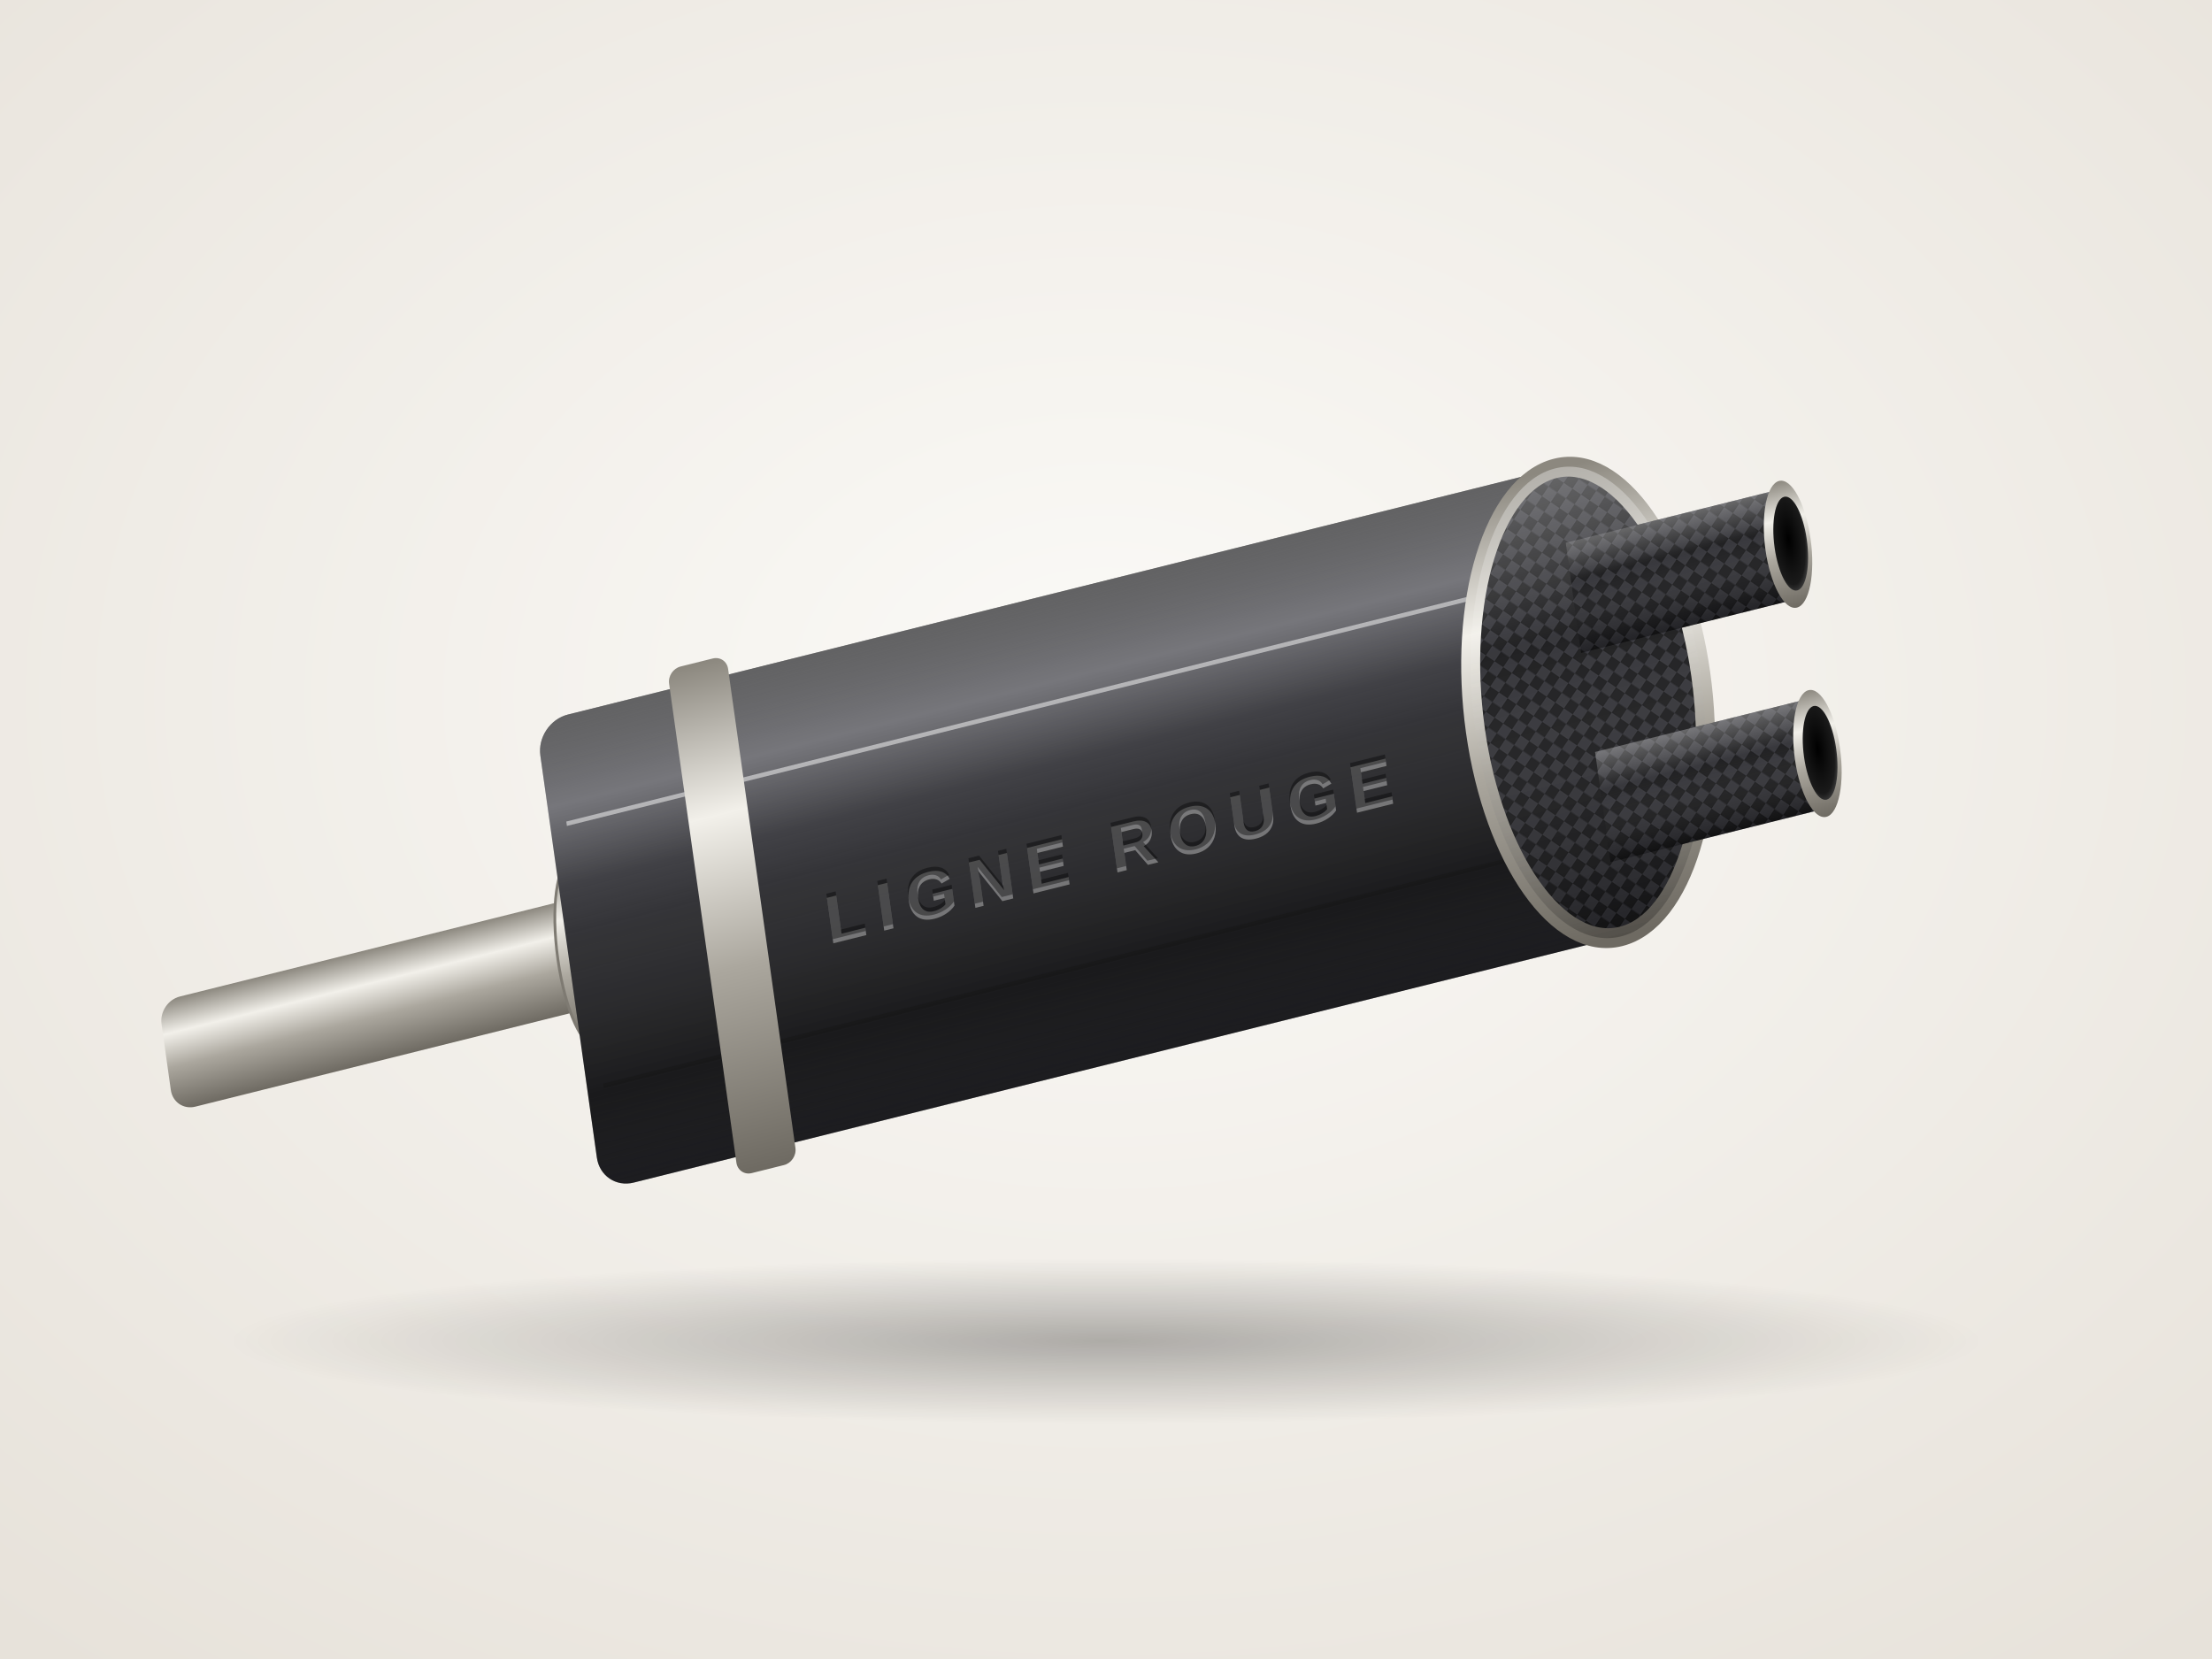
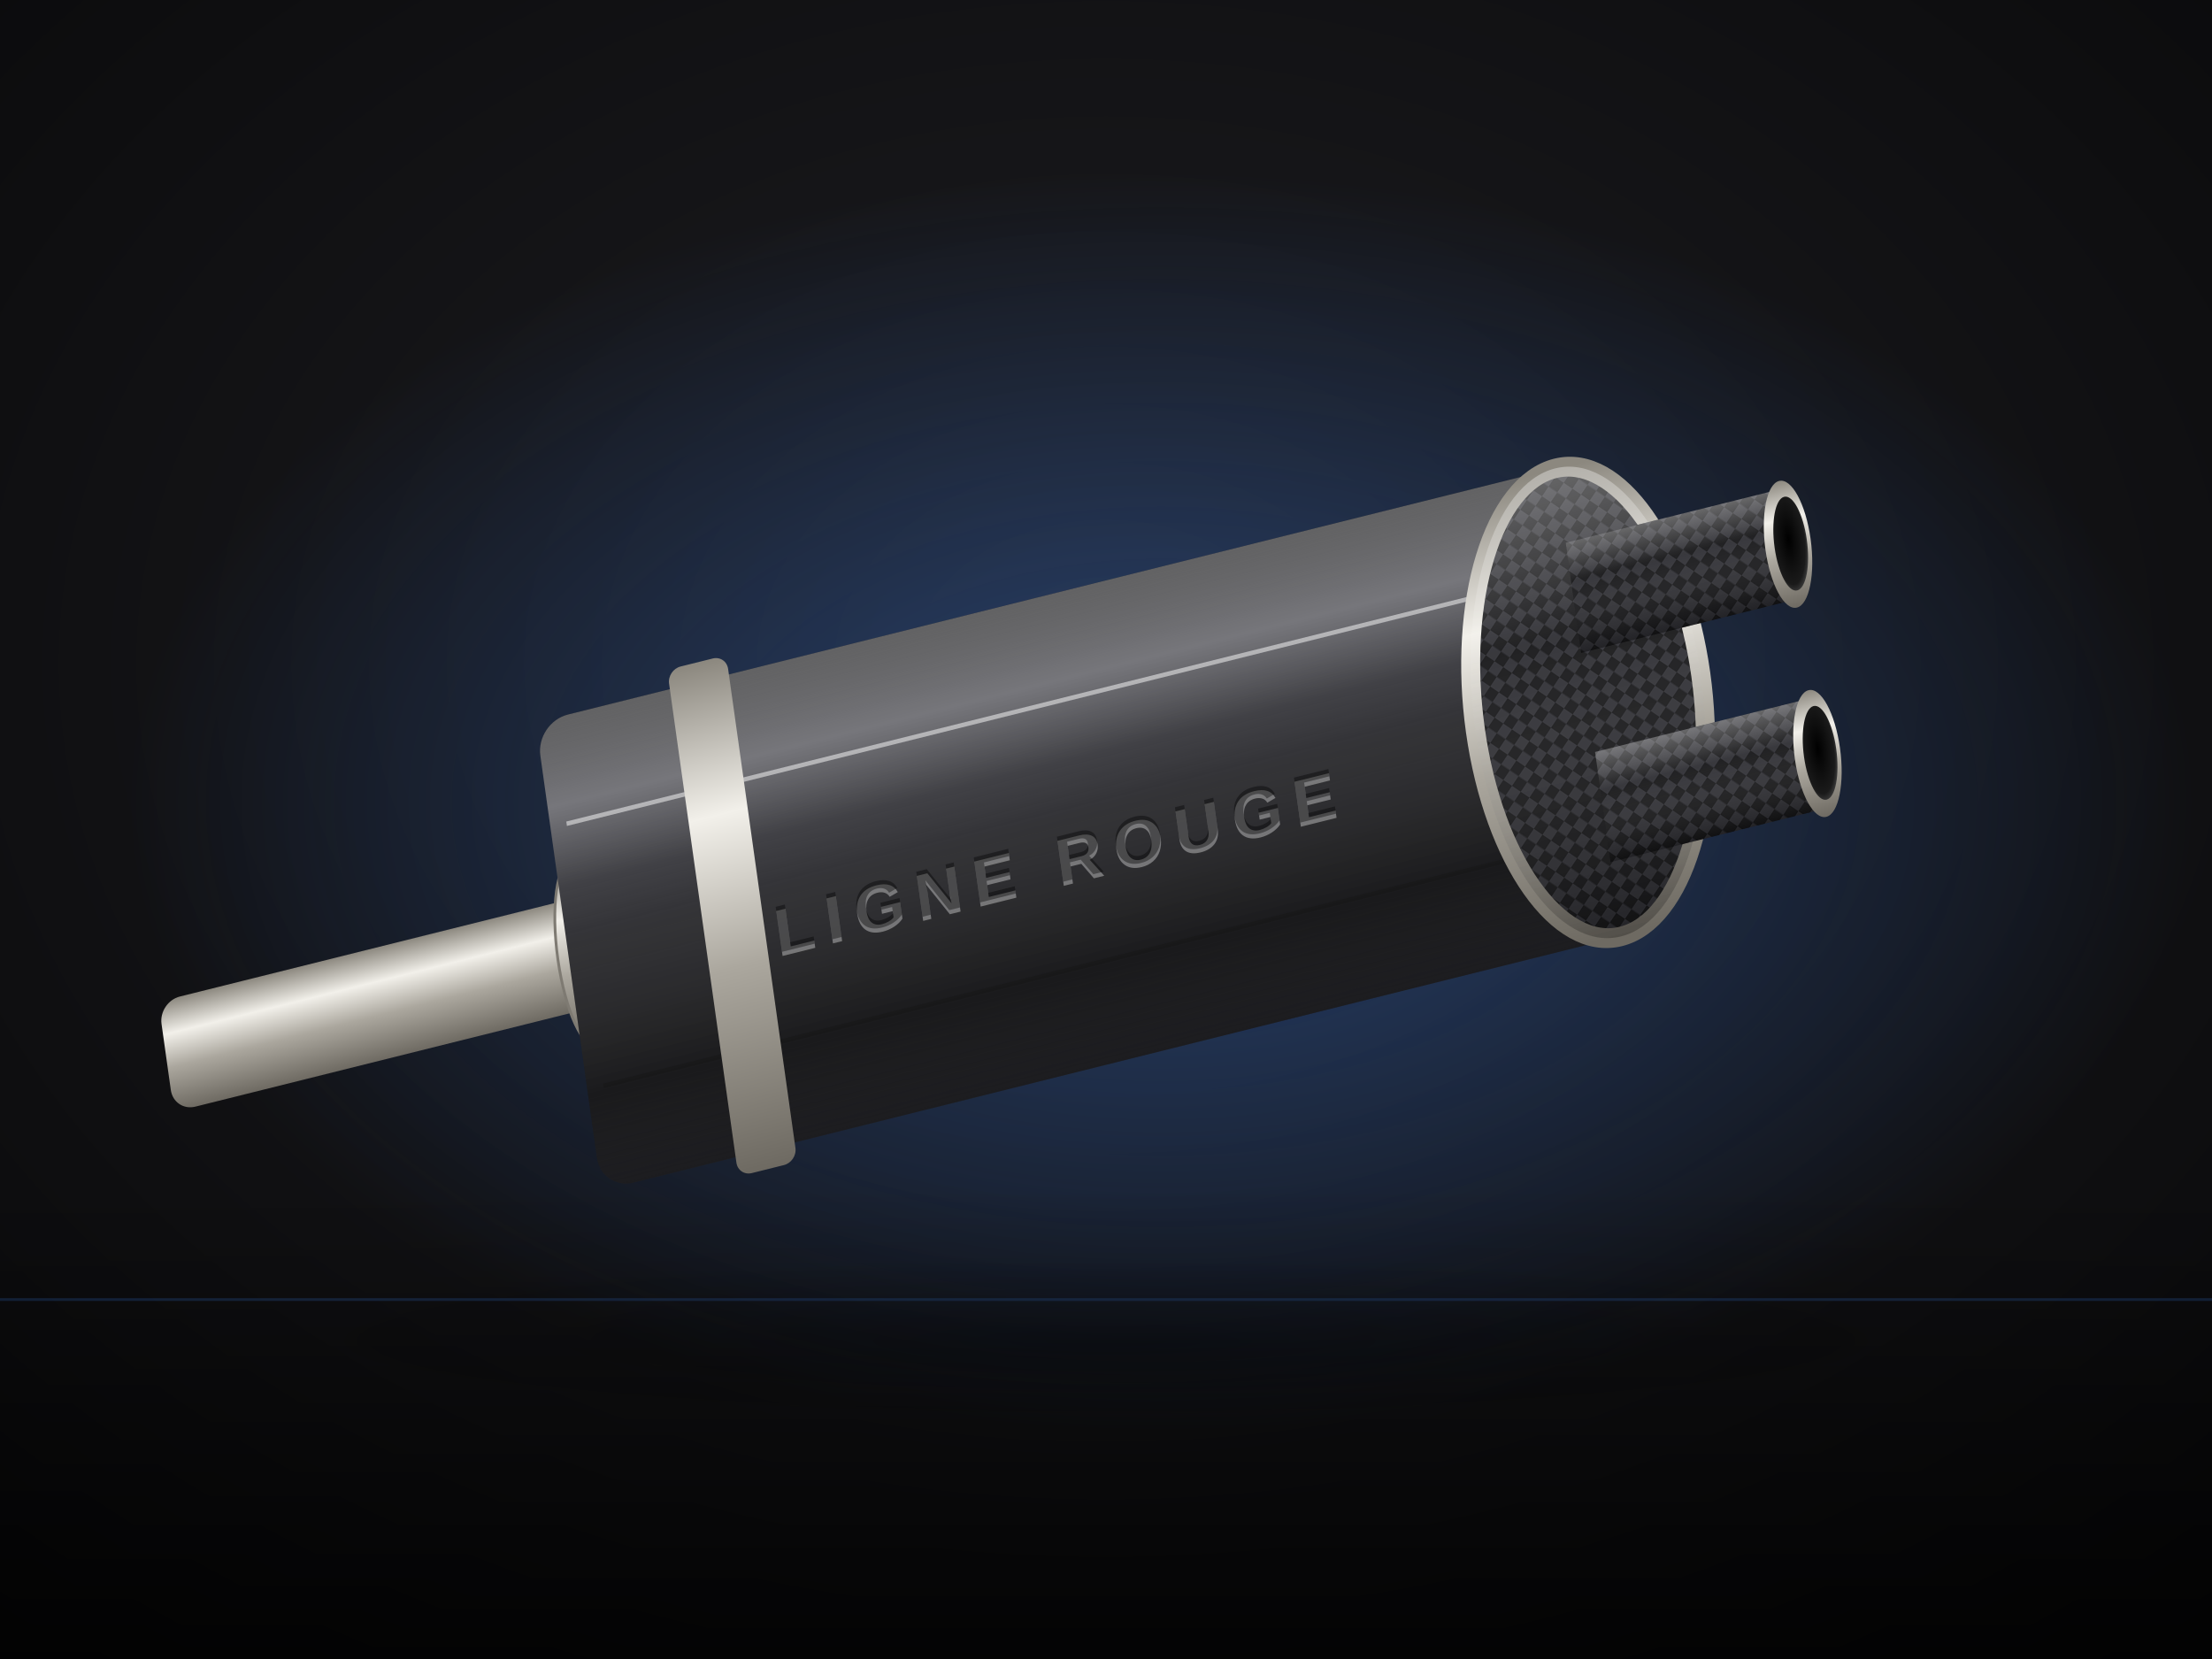
<svg xmlns="http://www.w3.org/2000/svg" viewBox="0 0 800 600" width="800" height="600">
  <defs>
-     <radialGradient id="bg" cx="50%" cy="42%" r="75%">
-       <stop offset="0" stop-color="#FBFAF7" />
-       <stop offset="1" stop-color="#E7E2DA" />
+     <radialGradient id="bg" cx="50%" cy="40%" r="80%">
+       <stop offset="0" stop-color="#1E1E22" />
+       <stop offset="1" stop-color="#070708" />
    </radialGradient>
+     <radialGradient id="glow" cx="50%" cy="50%" r="50%">
+       <stop offset="0" stop-color="#3B82F6" stop-opacity="0.38" />
+       <stop offset="1" stop-color="#3B82F6" stop-opacity="0" />
+     </radialGradient>
+     <linearGradient id="floor" x1="0" y1="0" x2="0" y2="1">
+       <stop offset="0" stop-color="#000" stop-opacity="0" />
+       <stop offset="1" stop-color="#000" stop-opacity="0.7" />
+     </linearGradient>
    <linearGradient id="metal" x1="0" y1="0" x2="0" y2="1">
      <stop offset="0" stop-color="#0E0E10" />
      <stop offset="0.18" stop-color="#55555B" />
      <stop offset="0.45" stop-color="#26262A" />
      <stop offset="0.8" stop-color="#0E0E10" />
      <stop offset="1" stop-color="#26262A" />
    </linearGradient>
    <linearGradient id="ti" x1="0" y1="0" x2="0" y2="1">
      <stop offset="0" stop-color="#8C887F" />
      <stop offset="0.3" stop-color="#F2F0EA" />
      <stop offset="0.6" stop-color="#ABA79E" />
      <stop offset="1" stop-color="#6E6A62" />
    </linearGradient>
    <linearGradient id="heat" x1="0" y1="0" x2="1" y2="0">
      <stop offset="0" stop-color="#C08457" stop-opacity="0" />
      <stop offset="0.3" stop-color="#C08457" stop-opacity="0.55" />
      <stop offset="0.6" stop-color="#8B5CF6" stop-opacity="0.55" />
      <stop offset="1" stop-color="#3B82F6" stop-opacity="0.6" />
    </linearGradient>
    <linearGradient id="gloss" x1="0" y1="0" x2="0" y2="1">
      <stop offset="0" stop-color="#fff" stop-opacity="0.35" />
      <stop offset="0.35" stop-color="#fff" stop-opacity="0.05" />
      <stop offset="1" stop-color="#000" stop-opacity="0.25" />
    </linearGradient>
    <pattern id="carbon" width="8" height="8" patternUnits="userSpaceOnUse" patternTransform="rotate(45)">
      <rect width="8" height="8" fill="#161618" />
      <rect width="4" height="4" fill="#2E2E33" />
      <rect x="4" y="4" width="4" height="4" fill="#2E2E33" />
    </pattern>
    <radialGradient id="shadow" cx="50%" cy="50%" r="50%">
      <stop offset="0" stop-color="#000" stop-opacity="0.28" />
      <stop offset="1" stop-color="#000" stop-opacity="0" />
    </radialGradient>
    <radialGradient id="bore" cx="45%" cy="45%" r="60%">
      <stop offset="0" stop-color="#000" />
      <stop offset="0.8" stop-color="#1a1a1a" />
      <stop offset="1" stop-color="#444" />
    </radialGradient>
  </defs>
  <rect width="800" height="600" fill="url(#bg)" />
+   <ellipse cx="420" cy="290" rx="380" ry="230" fill="url(#glow)" />
+   <rect y="430" width="800" height="170" fill="url(#floor)" />
+   <line x1="0" y1="470" x2="800" y2="470" stroke="#3B82F6" stroke-opacity="0.18" />
  <ellipse cx="400" cy="485" rx="320" ry="30" fill="url(#shadow)" />
  <g transform="translate(390 300) rotate(-14) skewX(-6)">
    <g transform="translate(0 0)">
      <rect x="-340" y="-20" width="170" height="40" rx="8" fill="url(#ti)" />
      <ellipse cx="-184" cy="0" rx="10" ry="34" fill="url(#ti)" stroke="#7e7a72" />
      <rect x="-190" y="-85" width="380" height="170" rx="12" fill="url(#metal)" />
      <rect x="-184" y="-47.6" width="368" height="1.6" fill="#fff" fill-opacity="0.5" />
      <rect x="-184" y="47.6" width="368" height="1.6" fill="#000" fill-opacity="0.3" />
      <rect x="-190" y="-85" width="380" height="170" rx="12" fill="url(#gloss)" />
      <rect x="-140" y="-92" width="22" height="184" rx="5" fill="url(#ti)" />
-       <g transform="translate(10 17) rotate(0)" font-family="Arial Black, Arial, sans-serif" font-weight="900" font-size="24" letter-spacing="4.32" text-anchor="middle">
+       <g transform="translate(-10 17) rotate(0)" font-family="Arial Black, Arial, sans-serif" font-weight="900" font-size="23.75" letter-spacing="4.275" text-anchor="middle">
        <text y="1.5" fill="#fff" fill-opacity="0.35">LIGNE ROUGE</text>
        <text fill="#000" fill-opacity="0.38">LIGNE ROUGE</text>
      </g>
      <ellipse cx="190" cy="0" rx="42" ry="85" fill="url(#carbon)" stroke="url(#ti)" stroke-width="7" />
      <ellipse cx="190" cy="0" rx="42" ry="85" fill="url(#gloss)" />
    </g>
    <rect x="190" y="-58" width="80" height="40" fill="url(#carbon)" />
    <rect x="190" y="-58" width="80" height="40" fill="url(#gloss)" />
    <ellipse cx="270" cy="-38" rx="8.4" ry="23" fill="url(#ti)" />
    <ellipse cx="271" cy="-38" rx="6" ry="17" fill="url(#bore)" />
    <rect x="190" y="18" width="80" height="40" fill="url(#carbon)" />
    <rect x="190" y="18" width="80" height="40" fill="url(#gloss)" />
    <ellipse cx="270" cy="38" rx="8.4" ry="23" fill="url(#ti)" />
    <ellipse cx="271" cy="38" rx="6" ry="17" fill="url(#bore)" />
  </g>
</svg>
